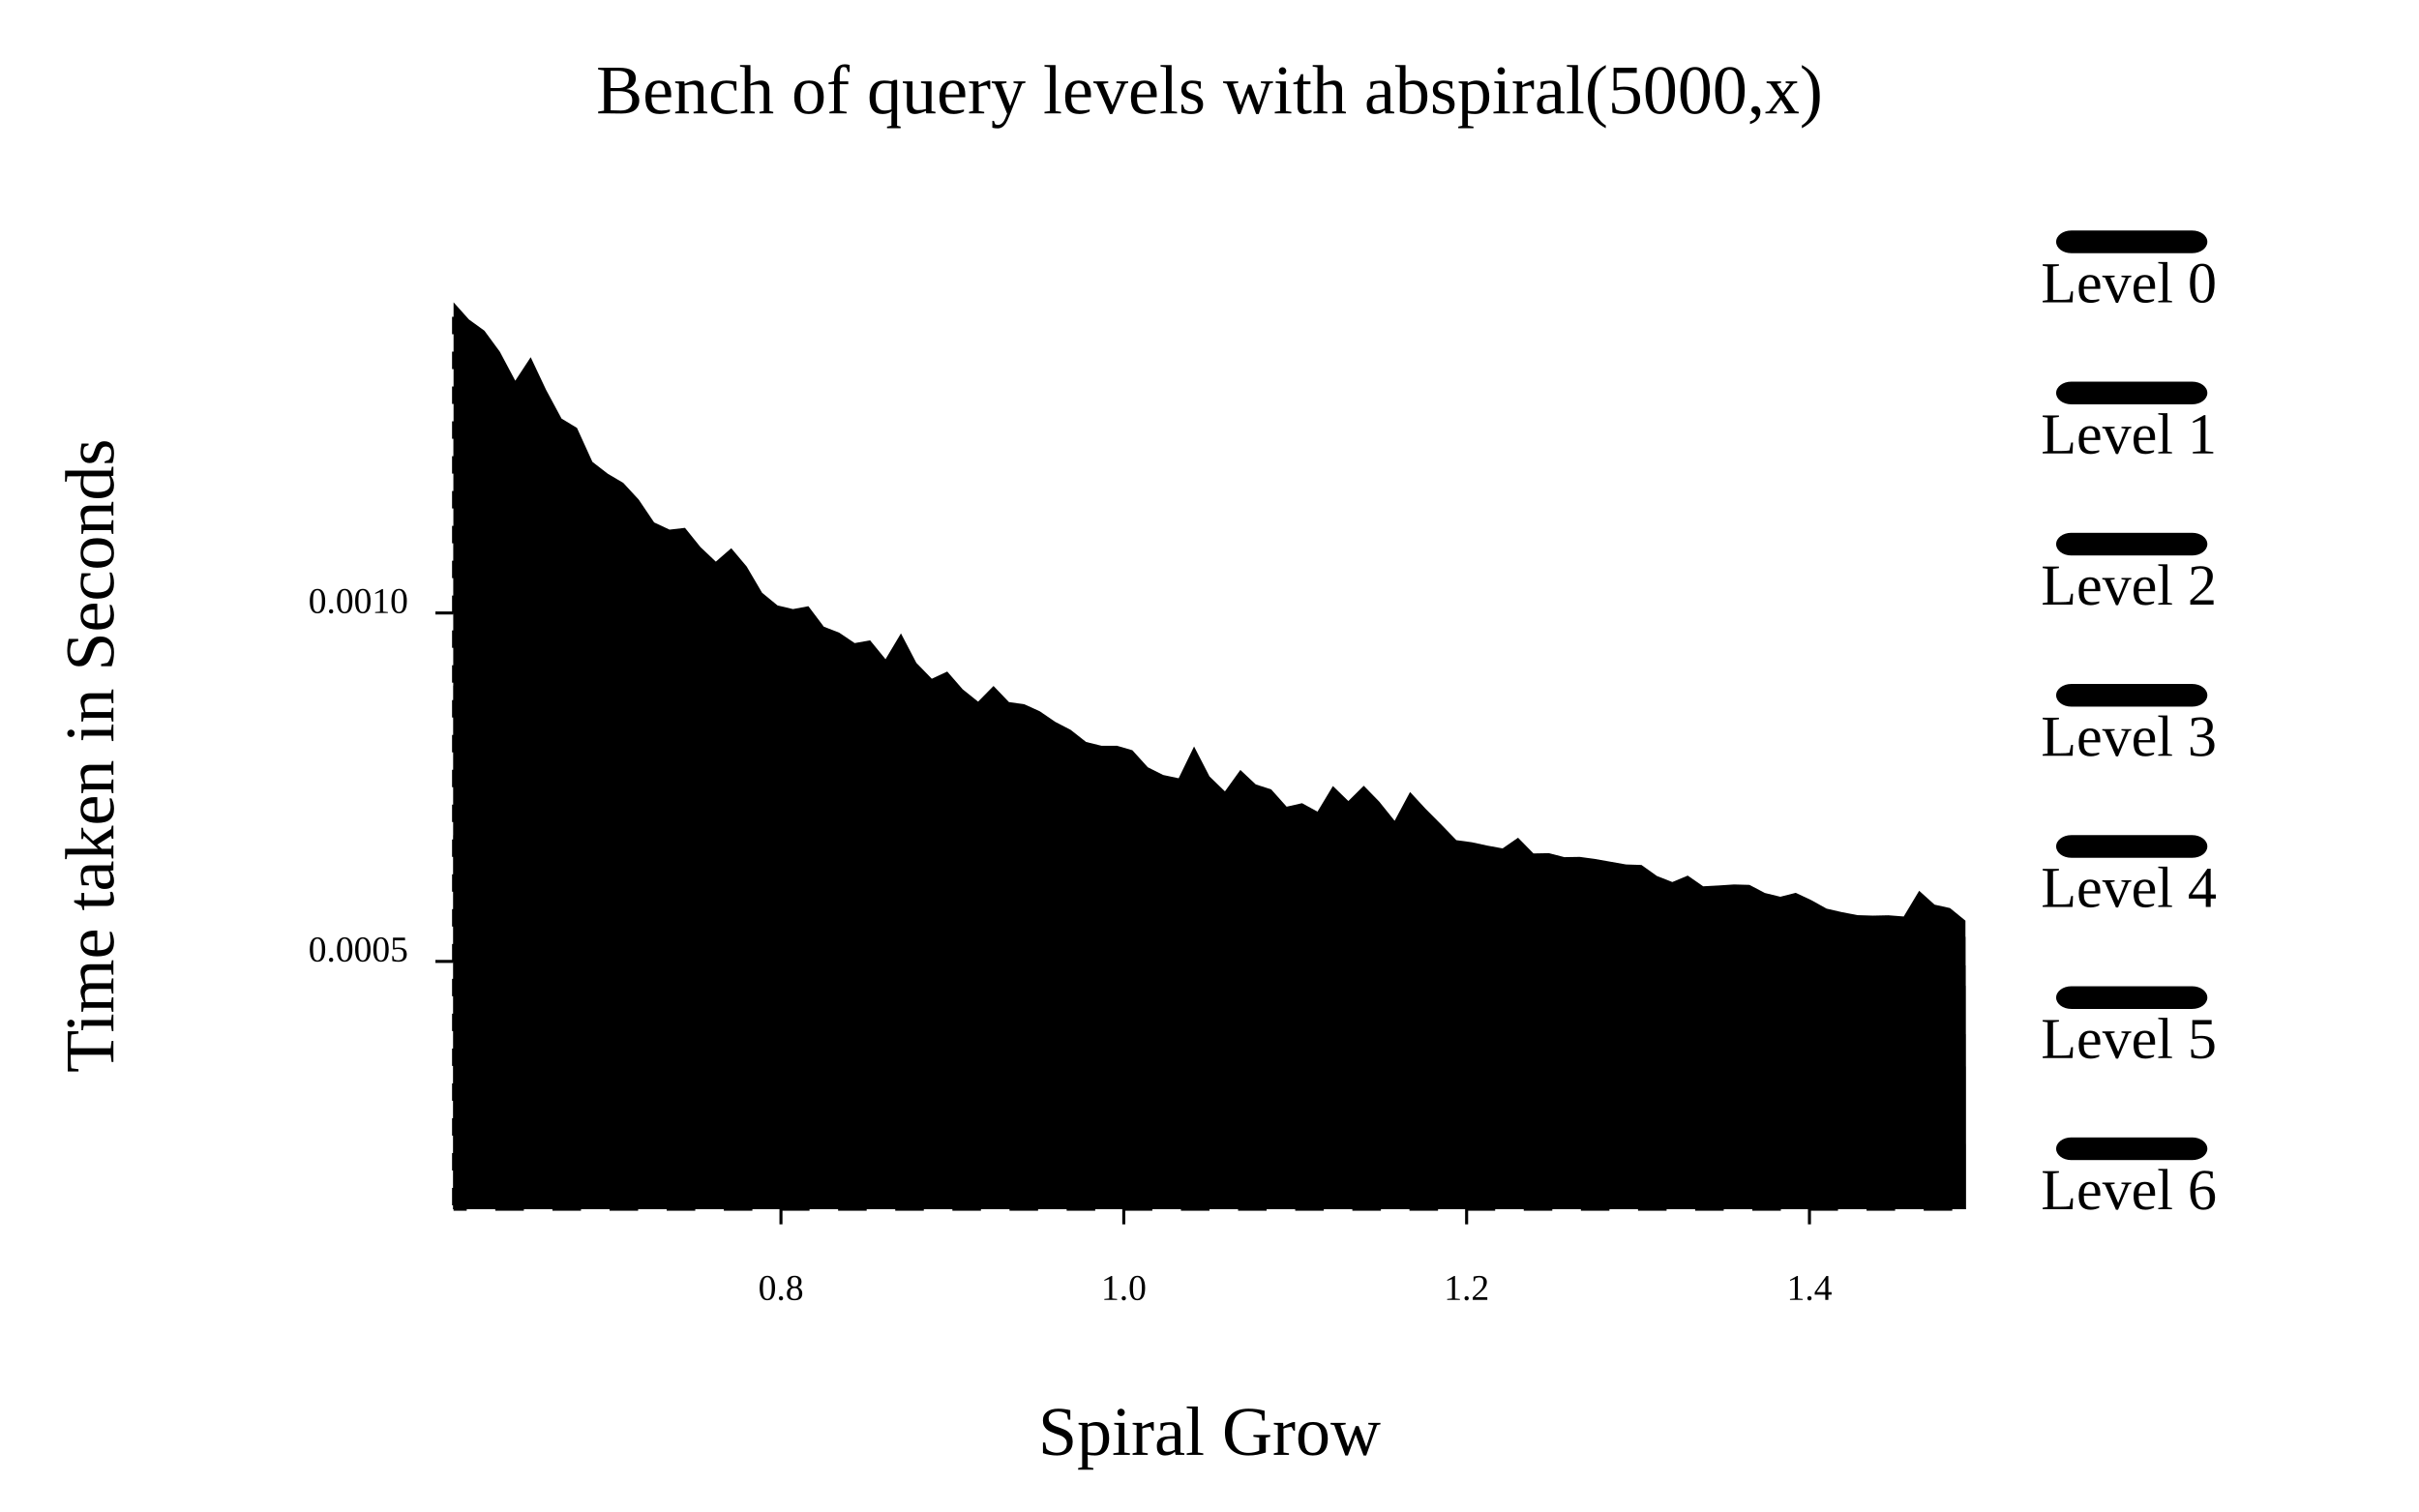
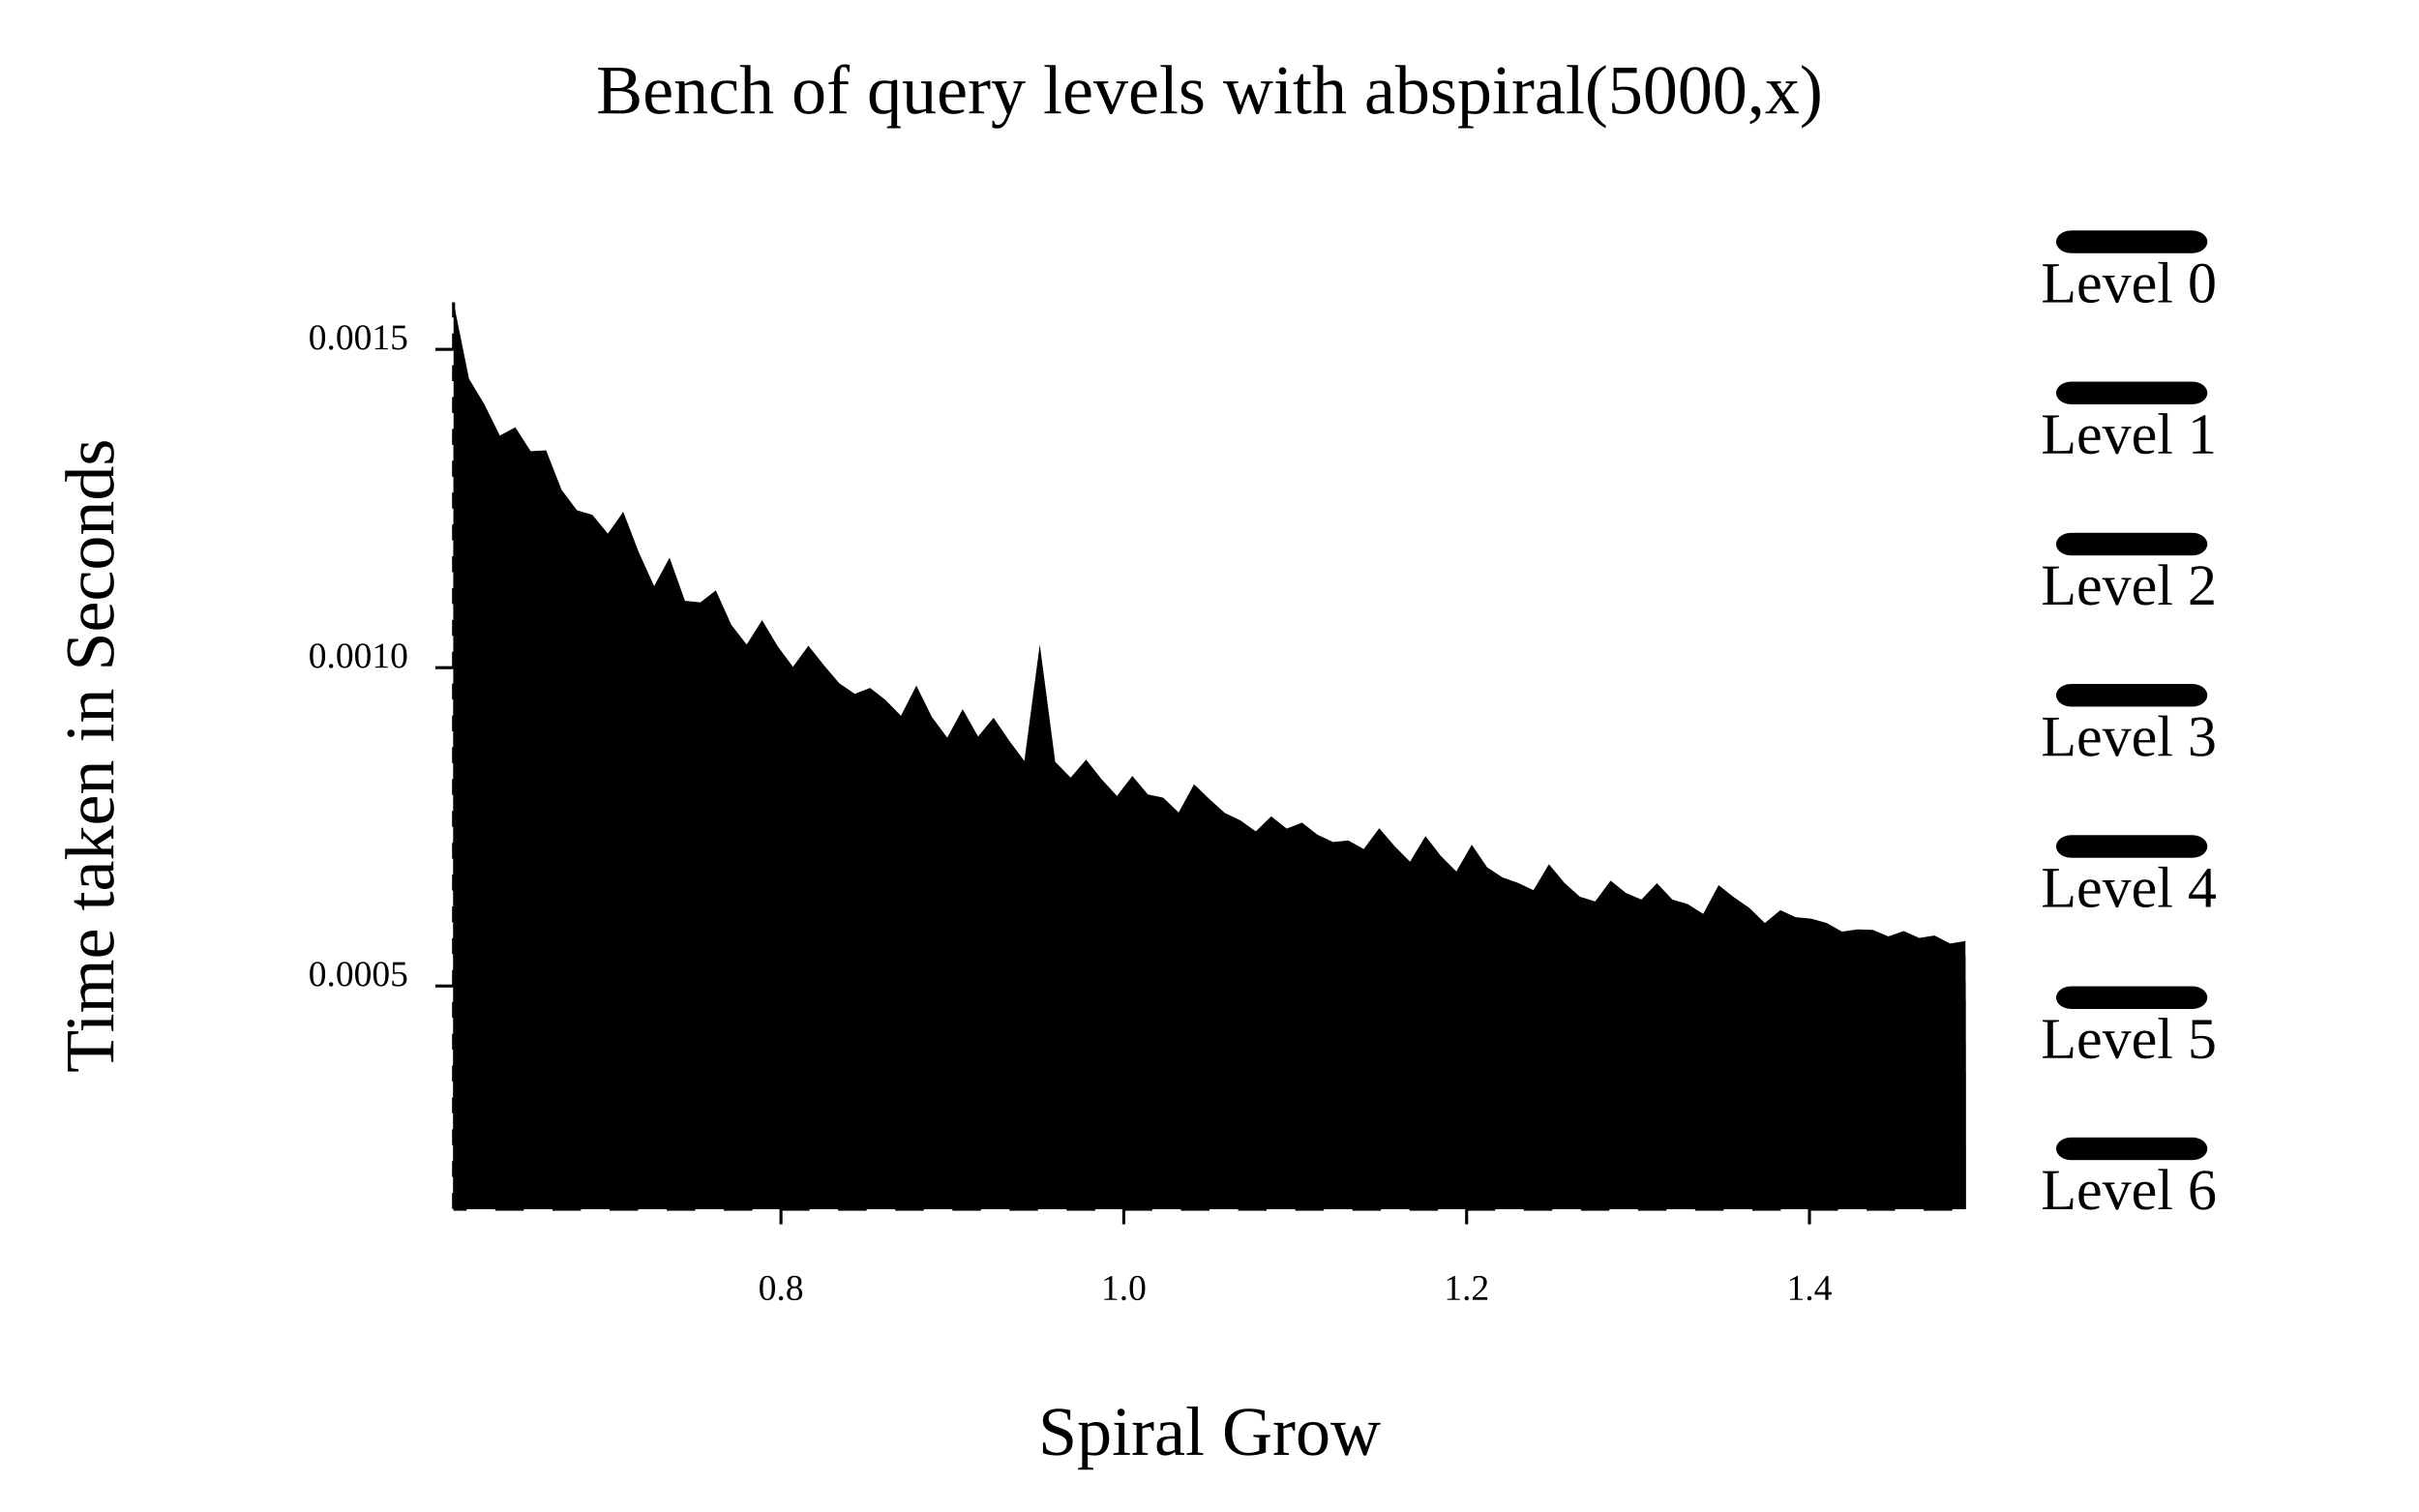
<svg xmlns="http://www.w3.org/2000/svg" width="800" class="poloto_background poloto" height="500" viewBox="0 0 800 500">
  <text class="poloto_text" alignment-baseline="middle" text-anchor="start" font-size="large" x="675" y="100">Level 0</text>
  <rect class="poloto0fill poloto0legend" x="680" y="76.25" width="50" height="7.5" rx="5" ry="5" />
-   <path class="poloto0fill" d=" M 150 400 L 150 100 L 155.102 105.701 L 160.204 109.391 L 165.306 116.348 L 170.408 125.933 L 175.51 118.162 L 180.612 128.986 L 185.714 138.469 L 190.816 141.548 L 195.918 152.781 L 201.02 156.723 L 206.122 159.735 L 211.224 165.253 L 216.327 172.811 L 221.429 175.197 L 226.531 174.609 L 231.633 180.946 L 236.735 185.789 L 241.837 181.343 L 246.939 187.4 L 252.041 196.092 L 257.143 200.273 L 262.245 201.483 L 267.347 200.528 L 272.449 207.306 L 277.551 209.287 L 282.653 212.732 L 287.755 211.816 L 292.857 218.057 L 297.959 209.516 L 303.061 219.282 L 308.163 224.526 L 313.265 222.143 L 318.367 228.013 L 323.469 232.102 L 328.571 226.915 L 333.673 232.239 L 338.776 232.972 L 343.878 235.292 L 348.98 238.783 L 354.082 241.429 L 359.184 245.437 L 364.286 246.699 L 369.388 246.687 L 374.49 248.173 L 379.592 253.805 L 384.694 256.363 L 389.796 257.443 L 394.898 246.925 L 400 256.836 L 405.102 261.788 L 410.204 254.694 L 415.306 259.482 L 420.408 261.13 L 425.51 266.85 L 430.612 265.692 L 435.714 268.491 L 440.816 260.009 L 445.918 264.98 L 451.02 259.917 L 456.122 265.16 L 461.224 271.512 L 466.327 261.985 L 471.429 267.502 L 476.531 272.633 L 481.633 277.918 L 486.735 278.609 L 491.837 279.712 L 496.939 280.645 L 502.041 277.113 L 507.143 282.313 L 512.245 282.219 L 517.347 283.539 L 522.449 283.454 L 527.551 284.156 L 532.653 285.055 L 537.755 285.958 L 542.857 286.127 L 547.959 289.765 L 553.061 291.773 L 558.163 289.64 L 563.265 293.185 L 568.367 292.91 L 573.469 292.575 L 578.571 292.712 L 583.673 295.394 L 588.776 296.641 L 593.878 295.342 L 598.98 297.738 L 604.082 300.569 L 609.184 301.743 L 614.286 302.724 L 619.388 302.884 L 624.49 302.77 L 629.592 303.166 L 634.694 294.663 L 639.796 299.254 L 644.898 300.384 L 650 304.549 L 650 400 Z" />
+   <path class="poloto0fill" d=" M 150 400 L 150 100 L 155.102 125.278 L 160.204 133.767 L 165.306 144.094 L 170.408 141.339 L 175.51 149.257 L 180.612 148.969 L 185.714 162.021 L 190.816 168.805 L 195.918 170.303 L 201.02 176.519 L 206.122 169.3 L 211.224 182.618 L 216.327 193.895 L 221.429 184.475 L 226.531 198.749 L 231.633 199.245 L 236.735 195.297 L 241.837 206.651 L 246.939 213.21 L 252.041 205.135 L 257.143 213.706 L 262.245 220.584 L 267.347 213.6 L 272.449 220.01 L 277.551 226.01 L 282.653 229.514 L 287.755 227.565 L 292.857 231.564 L 297.959 236.757 L 303.061 226.786 L 308.163 237.128 L 313.265 244.017 L 318.367 234.584 L 323.469 243.648 L 328.571 237.427 L 333.673 244.878 L 338.776 251.725 L 343.878 213.213 L 348.98 252.02 L 354.082 257.218 L 359.184 251.278 L 364.286 257.732 L 369.388 263.295 L 374.49 256.683 L 379.592 262.776 L 384.694 263.87 L 389.796 268.764 L 394.898 259.429 L 400 264.353 L 405.102 268.948 L 410.204 271.373 L 415.306 275.008 L 420.408 270.043 L 425.51 274.088 L 430.612 272.124 L 435.714 276.125 L 440.816 278.518 L 445.918 278.029 L 451.02 280.86 L 456.122 273.974 L 461.224 279.904 L 466.327 285.054 L 471.429 276.563 L 476.531 283.175 L 481.633 288.275 L 486.735 279.424 L 491.837 286.922 L 496.939 290.265 L 502.041 292.058 L 507.143 294.476 L 512.245 285.866 L 517.347 292.016 L 522.449 296.604 L 527.551 298.194 L 532.653 291.313 L 537.755 295.412 L 542.857 297.573 L 547.959 292.137 L 553.061 297.559 L 558.163 299.082 L 563.265 302.306 L 568.367 292.81 L 573.469 296.833 L 578.571 300.35 L 583.673 305.334 L 588.776 301.074 L 593.878 303.413 L 598.98 303.889 L 604.082 305.321 L 609.184 308.181 L 614.286 307.44 L 619.388 307.601 L 624.49 309.75 L 629.592 307.98 L 634.694 310.265 L 639.796 309.459 L 644.898 312.127 L 650 311.264 L 650 400 Z" />
  <text class="poloto_text" alignment-baseline="middle" text-anchor="start" font-size="large" x="675" y="150">Level 1</text>
  <rect class="poloto1fill poloto1legend" x="680" y="126.25" width="50" height="7.5" rx="5" ry="5" />
-   <path class="poloto1fill" d=" M 150 400 L 150 139.677 L 155.102 144.926 L 160.204 147.692 L 165.306 151.306 L 170.408 158.314 L 175.51 149.958 L 180.612 160.292 L 185.714 167.888 L 190.816 169.091 L 195.918 178.692 L 201.02 181.617 L 206.122 184.915 L 211.224 189.349 L 216.327 193.846 L 221.429 195.212 L 226.531 194.271 L 231.633 199.563 L 236.735 203.4 L 241.837 199.673 L 246.939 204.783 L 252.041 212.858 L 257.143 216.275 L 262.245 217.457 L 267.347 216.828 L 272.449 222.743 L 277.551 224.289 L 282.653 227.551 L 287.755 226.428 L 292.857 233.062 L 297.959 224.536 L 303.061 234.073 L 308.163 237.99 L 313.265 236.087 L 318.367 242.174 L 323.469 245.255 L 328.571 240.172 L 333.673 244.972 L 338.776 245.464 L 343.878 247.607 L 348.98 250.917 L 354.082 253.065 L 359.184 257.039 L 364.286 257.855 L 369.388 258.215 L 374.49 259.166 L 379.592 264.683 L 384.694 266.779 L 389.796 267.692 L 394.898 257.721 L 400 266.771 L 405.102 271.395 L 410.204 264.606 L 415.306 268.682 L 420.408 270.597 L 425.51 275.736 L 430.612 274.509 L 435.714 277.051 L 440.816 269.095 L 445.918 273.377 L 451.02 269.123 L 456.122 273.542 L 461.224 279.939 L 466.327 270.912 L 471.429 275.55 L 476.531 280.788 L 481.633 285.94 L 486.735 286.337 L 491.837 287.439 L 496.939 288.248 L 502.041 285.087 L 507.143 289.791 L 512.245 289.531 L 517.347 290.879 L 522.449 290.804 L 527.551 291.248 L 532.653 292.167 L 537.755 293.649 L 542.857 293.11 L 547.959 296.903 L 553.061 298.709 L 558.163 296.485 L 563.265 299.672 L 568.367 299.262 L 573.469 299.177 L 578.571 299.771 L 583.673 301.856 L 588.776 303.575 L 593.878 301.905 L 598.98 304.526 L 604.082 307.081 L 609.184 308.066 L 614.286 309.075 L 619.388 309.139 L 624.49 308.927 L 629.592 309.316 L 634.694 300.85 L 639.796 304.714 L 644.898 305.542 L 650 309.915 L 650 400 Z" />
+   <path class="poloto1fill" d=" M 150 400 L 150 143.226 L 155.102 160.179 L 160.204 167.579 L 165.306 174.607 L 170.408 173.043 L 175.51 178.521 L 180.612 178.008 L 185.714 189.463 L 190.816 194.335 L 195.918 194.432 L 201.02 200.477 L 206.122 192.889 L 211.224 205.867 L 216.327 213.163 L 221.429 204.405 L 226.531 216.63 L 231.633 216.024 L 236.735 213.78 L 241.837 224.178 L 246.939 228.583 L 252.041 221.575 L 257.143 229.02 L 262.245 235.038 L 267.347 228.65 L 272.449 234.327 L 277.551 239.776 L 282.653 242.956 L 287.755 241.112 L 292.857 244.431 L 297.959 249.408 L 303.061 240.507 L 308.163 250.148 L 313.265 256.451 L 318.367 248.521 L 323.469 255.789 L 328.571 249.721 L 333.673 256.551 L 338.776 263.078 L 343.878 224.842 L 348.98 263.106 L 354.082 268.105 L 359.184 262.625 L 364.286 268.111 L 369.388 273.618 L 374.49 267.223 L 379.592 272.555 L 384.694 273.968 L 389.796 278.222 L 394.898 269.253 L 400 273.399 L 405.102 278.015 L 410.204 279.912 L 415.306 284.508 L 420.408 279.091 L 425.51 282.898 L 430.612 280.472 L 435.714 284.452 L 440.816 286.692 L 445.918 285.766 L 451.02 288.799 L 456.122 282.201 L 461.224 287.33 L 466.327 292.59 L 471.429 284.52 L 476.531 290.467 L 481.633 295.57 L 486.735 286.894 L 491.837 294.013 L 496.939 297.336 L 502.041 299.05 L 507.143 301.38 L 512.245 293.34 L 517.347 298.935 L 522.449 303.381 L 527.551 304.737 L 532.653 298.138 L 537.755 301.799 L 542.857 304.657 L 547.959 299.214 L 553.061 303.885 L 558.163 304.949 L 563.265 308.249 L 568.367 299.624 L 573.469 303.203 L 578.571 306.64 L 583.673 311.25 L 588.776 307.35 L 593.878 309.664 L 598.98 309.981 L 604.082 311.482 L 609.184 314.133 L 614.286 313.209 L 619.388 313.563 L 624.49 316.33 L 629.592 313.598 L 634.694 315.753 L 639.796 314.497 L 644.898 316.948 L 650 315.993 L 650 400 Z" />
  <text class="poloto_text" alignment-baseline="middle" text-anchor="start" font-size="large" x="675" y="200">Level 2</text>
  <rect class="poloto2fill poloto2legend" x="680" y="176.25" width="50" height="7.5" rx="5" ry="5" />
-   <path class="poloto2fill" d=" M 150 400 L 150 174.072 L 155.102 179.093 L 160.204 180.272 L 165.306 183.341 L 170.408 189.297 L 175.51 180.711 L 180.612 190.796 L 185.714 198.54 L 190.816 199.522 L 195.918 206.601 L 201.02 208.945 L 206.122 212.123 L 211.224 215.737 L 216.327 220.16 L 221.429 221.246 L 226.531 220.143 L 231.633 224.024 L 236.735 227.535 L 241.837 224.487 L 246.939 229.035 L 252.041 235.735 L 257.143 239.271 L 262.245 240.408 L 267.347 239.438 L 272.449 244.214 L 277.551 245.016 L 282.653 247.845 L 287.755 246.986 L 292.857 252.489 L 297.959 244.465 L 303.061 252.836 L 308.163 256.246 L 313.265 254.483 L 318.367 259.853 L 323.469 263.12 L 328.571 258.082 L 333.673 261.87 L 338.776 262.073 L 343.878 264.924 L 348.98 267.524 L 354.082 269.177 L 359.184 272.858 L 364.286 273.351 L 369.388 274.109 L 374.49 276.107 L 379.592 279.896 L 384.694 281.72 L 389.796 282.791 L 394.898 273.237 L 400 281.555 L 405.102 285.492 L 410.204 280.024 L 415.306 282.891 L 420.408 284.828 L 425.51 289.341 L 430.612 288.387 L 435.714 290.532 L 440.816 283.349 L 445.918 288.001 L 451.02 283.107 L 456.122 287.031 L 461.224 292.846 L 466.327 285.476 L 471.429 289.451 L 476.531 293.574 L 481.633 298.341 L 486.735 298.663 L 491.837 299.549 L 496.939 300.807 L 502.041 297.729 L 507.143 302.016 L 512.245 301.394 L 517.347 302.65 L 522.449 302.989 L 527.551 302.835 L 532.653 303.699 L 537.755 305.177 L 542.857 304.463 L 547.959 308.337 L 553.061 309.895 L 558.163 307.998 L 563.265 310.66 L 568.367 310.128 L 573.469 309.994 L 578.571 310.618 L 583.673 312.37 L 588.776 313.955 L 593.878 312.626 L 598.98 315.889 L 604.082 317.143 L 609.184 318.128 L 614.286 319.059 L 619.388 318.994 L 624.49 318.743 L 629.592 319.075 L 634.694 311.832 L 639.796 314.93 L 644.898 315.47 L 650 319.372 L 650 400 Z" />
+   <path class="poloto2fill" d=" M 150 400 L 150 176.307 L 155.102 191.925 L 160.204 198.064 L 165.306 203.967 L 170.408 202.482 L 175.51 207.261 L 180.612 206.725 L 185.714 216.372 L 190.816 220.577 L 195.918 221.133 L 201.02 225.769 L 206.122 218.537 L 211.224 231.484 L 216.327 237.05 L 221.429 229.14 L 226.531 239.769 L 231.633 239.577 L 236.735 237.969 L 241.837 246.182 L 246.939 250.148 L 252.041 243.391 L 257.143 250.143 L 262.245 255.577 L 267.347 249.749 L 272.449 254.486 L 277.551 258.582 L 282.653 261.583 L 287.755 260.507 L 292.857 264.578 L 297.959 267.47 L 303.061 258.236 L 308.163 266.961 L 313.265 272.544 L 318.367 265.918 L 323.469 271.913 L 328.571 266.137 L 333.673 272.191 L 338.776 278.237 L 343.878 240.775 L 348.98 278.168 L 354.082 282.631 L 359.184 278.556 L 364.286 282.541 L 369.388 287.64 L 374.49 282.365 L 379.592 286.709 L 384.694 287.972 L 389.796 291.656 L 394.898 284.452 L 400 286.95 L 405.102 291.711 L 410.204 293.066 L 415.306 297.247 L 420.408 292.67 L 425.51 295.74 L 430.612 292.951 L 435.714 297.139 L 440.816 299.077 L 445.918 297.905 L 451.02 300.783 L 456.122 294.819 L 461.224 299.442 L 466.327 304.301 L 471.429 296.834 L 476.531 302.236 L 481.633 306.879 L 486.735 299.41 L 491.837 305.395 L 496.939 308.374 L 502.041 309.753 L 507.143 311.943 L 512.245 305.804 L 517.347 309.719 L 522.449 313.798 L 527.551 315.084 L 532.653 309.245 L 537.755 312.392 L 542.857 314.854 L 547.959 310.134 L 553.061 314.218 L 558.163 315.164 L 563.265 318.17 L 568.367 310.318 L 573.469 313.312 L 578.571 316.688 L 583.673 320.955 L 588.776 317.034 L 593.878 319.041 L 598.98 319.38 L 604.082 320.892 L 609.184 323.409 L 614.286 322.383 L 619.388 322.845 L 624.49 325.464 L 629.592 322.632 L 634.694 324.629 L 639.796 323.362 L 644.898 325.752 L 650 324.707 L 650 400 Z" />
  <text class="poloto_text" alignment-baseline="middle" text-anchor="start" font-size="large" x="675" y="250">Level 3</text>
  <rect class="poloto3fill poloto3legend" x="680" y="226.25" width="50" height="7.5" rx="5" ry="5" />
-   <path class="poloto3fill" d=" M 150 400 L 150 226.764 L 155.102 230.596 L 160.204 230.694 L 165.306 232.001 L 170.408 234.564 L 175.51 225.902 L 180.612 234.126 L 185.714 239.147 L 190.816 238.569 L 195.918 244.562 L 201.02 244.858 L 206.122 245.754 L 211.224 250.239 L 216.327 252.262 L 221.429 253.474 L 226.531 252.292 L 231.633 254.02 L 236.735 256.889 L 241.837 255.161 L 246.939 258.246 L 252.041 263.514 L 257.143 265.597 L 262.245 266.782 L 267.347 265.95 L 272.449 268.913 L 277.551 269.699 L 282.653 271.428 L 287.755 270.664 L 292.857 274.704 L 297.959 267.973 L 303.061 274.594 L 308.163 277.595 L 313.265 276.006 L 318.367 281.047 L 323.469 283.67 L 328.571 278.631 L 333.673 282.37 L 338.776 281.613 L 343.878 285.016 L 348.98 285.339 L 354.082 287.013 L 359.184 290.031 L 364.286 290.651 L 369.388 291.182 L 374.49 292.978 L 379.592 296.109 L 384.694 297.189 L 389.796 297.971 L 394.898 289.075 L 400 297.202 L 405.102 299.416 L 410.204 295.38 L 415.306 296.93 L 420.408 298.72 L 425.51 302.482 L 430.612 301.327 L 435.714 303.232 L 440.816 296.53 L 445.918 300.778 L 451.02 296.407 L 456.122 299.732 L 461.224 304.976 L 466.327 298.223 L 471.429 301.771 L 476.531 305.5 L 481.633 309.817 L 486.735 310.722 L 491.837 311.542 L 496.939 311.859 L 502.041 308.753 L 507.143 312.688 L 512.245 312.068 L 517.347 313.131 L 522.449 313.289 L 527.551 313.126 L 532.653 313.829 L 537.755 315.927 L 542.857 314.398 L 547.959 318.265 L 553.061 319.304 L 558.163 317.692 L 563.265 319.818 L 568.367 319.67 L 573.469 318.688 L 578.571 319.272 L 583.673 320.569 L 588.776 321.939 L 593.878 320.382 L 598.98 323.526 L 604.082 324.627 L 609.184 325.568 L 614.286 326.339 L 619.388 326.442 L 624.49 325.709 L 629.592 326.134 L 634.694 319.597 L 639.796 321.744 L 644.898 322.587 L 650 326.125 L 650 400 Z" />
+   <path class="poloto3fill" d=" M 150 400 L 150 226.926 L 155.102 239.529 L 160.204 243.569 L 165.306 246.972 L 170.408 245.189 L 175.51 247.564 L 180.612 247.848 L 185.714 254.692 L 190.816 255.879 L 195.918 256.358 L 201.02 258.635 L 206.122 251.259 L 211.224 262.591 L 216.327 266.398 L 221.429 260.377 L 226.531 267.813 L 231.633 267.654 L 236.735 265.926 L 241.837 272.424 L 246.939 275.356 L 252.041 269.169 L 257.143 274.819 L 262.245 279.671 L 267.347 273.839 L 272.449 278.128 L 277.551 280.793 L 282.653 282.994 L 287.755 283.342 L 292.857 285.303 L 297.959 287.675 L 303.061 279.452 L 308.163 287.927 L 313.265 291.655 L 318.367 286.034 L 323.469 291.381 L 328.571 286.207 L 333.673 291.206 L 338.776 295.912 L 343.878 259.508 L 348.98 294.804 L 354.082 299.03 L 359.184 295.214 L 364.286 298.793 L 369.388 304.09 L 374.49 298.198 L 379.592 301.871 L 384.694 302.469 L 389.796 305.608 L 394.898 299.136 L 400 300.828 L 405.102 304.829 L 410.204 305.885 L 415.306 309.581 L 420.408 305.533 L 425.51 308.104 L 430.612 304.95 L 435.714 309.202 L 440.816 310.965 L 445.918 309.675 L 451.02 312.022 L 456.122 306.632 L 461.224 311.624 L 466.327 315.113 L 471.429 308.394 L 476.531 313.162 L 481.633 317.139 L 486.735 310.303 L 491.837 315.772 L 496.939 318.468 L 502.041 319.545 L 507.143 321.455 L 512.245 315.996 L 517.347 319.282 L 522.449 324.021 L 527.551 324.104 L 532.653 318.864 L 537.755 321.575 L 542.857 323.716 L 547.959 319.511 L 553.061 322.89 L 558.163 324.007 L 563.265 326.507 L 568.367 319.567 L 573.469 321.971 L 578.571 325.694 L 583.673 328.167 L 588.776 324.614 L 593.878 326.33 L 598.98 326.586 L 604.082 327.836 L 609.184 330.148 L 614.286 329.101 L 619.388 329.65 L 624.49 332.206 L 629.592 329.187 L 634.694 330.864 L 639.796 329.59 L 644.898 331.762 L 650 330.811 L 650 400 Z" />
  <text class="poloto_text" alignment-baseline="middle" text-anchor="start" font-size="large" x="675" y="300">Level 4</text>
  <rect class="poloto4fill poloto4legend" x="680" y="276.25" width="50" height="7.5" rx="5" ry="5" />
-   <path class="poloto4fill" d=" M 150 400 L 150 276.293 L 155.102 278.299 L 160.204 276.461 L 165.306 278.072 L 170.408 279.025 L 175.51 270.29 L 180.612 276.908 L 185.714 281.848 L 190.816 281.785 L 195.918 286.065 L 201.02 285.085 L 206.122 284.207 L 211.224 288.823 L 216.327 288.208 L 221.429 289.172 L 226.531 287.844 L 231.633 289.712 L 236.735 290.995 L 241.837 289.512 L 246.939 291.542 L 252.041 295.25 L 257.143 296.849 L 262.245 297.671 L 267.347 296.489 L 272.449 298.8 L 277.551 299.311 L 282.653 300.315 L 287.755 299.861 L 292.857 303.079 L 297.959 296.888 L 303.061 302.276 L 308.163 305.081 L 313.265 303.294 L 318.367 307.6 L 323.469 309.769 L 328.571 306.701 L 333.673 307.992 L 338.776 308.273 L 343.878 310.21 L 348.98 310.408 L 354.082 311.74 L 359.184 314.919 L 364.286 314.922 L 369.388 315.316 L 374.49 316.555 L 379.592 319.33 L 384.694 320.076 L 389.796 321.269 L 394.898 312.747 L 400 320.069 L 405.102 321.75 L 410.204 318.321 L 415.306 319.435 L 420.408 320.86 L 425.51 323.74 L 430.612 323.263 L 435.714 324.231 L 440.816 320.004 L 445.918 323.364 L 451.02 318.984 L 456.122 321.479 L 461.224 325.778 L 466.327 321.021 L 471.429 323.001 L 476.531 326.313 L 481.633 329.975 L 486.735 330.501 L 491.837 330.955 L 496.939 331.074 L 502.041 328.731 L 507.143 332.008 L 512.245 330.971 L 517.347 331.942 L 522.449 331.986 L 527.551 331.427 L 532.653 331.95 L 537.755 333.96 L 542.857 333.381 L 547.959 335.506 L 553.061 336.814 L 558.163 335.218 L 563.265 336.901 L 568.367 336.592 L 573.469 335.602 L 578.571 336.215 L 583.673 336.959 L 588.776 338.141 L 593.878 336.869 L 598.98 339.633 L 604.082 340.331 L 609.184 341.309 L 614.286 341.855 L 619.388 341.878 L 624.49 341.136 L 629.592 341.678 L 634.694 336.472 L 639.796 337.961 L 644.898 338.318 L 650 342.142 L 650 400 Z" />
+   <path class="poloto4fill" d=" M 150 400 L 150 277.672 L 155.102 284.467 L 160.204 285.921 L 165.306 289.738 L 170.408 286.717 L 175.51 289.294 L 180.612 287.475 L 185.714 292.065 L 190.816 293.777 L 195.918 293.867 L 201.02 294.486 L 206.122 287.99 L 211.224 298.464 L 216.327 299.216 L 221.429 294.082 L 226.531 300.71 L 231.633 300.719 L 236.735 297.126 L 241.837 302.632 L 246.939 305.194 L 252.041 299.505 L 257.143 304.205 L 262.245 307.914 L 267.347 302.879 L 272.449 306.162 L 277.551 309.054 L 282.653 309.559 L 287.755 310.044 L 292.857 311.454 L 297.959 313.314 L 303.061 306.303 L 308.163 313.541 L 313.265 315.991 L 318.367 311.134 L 323.469 315.425 L 328.571 311.452 L 333.673 314.819 L 338.776 318.773 L 343.878 283.657 L 348.98 317.891 L 354.082 321.358 L 359.184 318.204 L 364.286 322.135 L 369.388 325.656 L 374.49 321.592 L 379.592 323.834 L 384.694 323.952 L 389.796 326.925 L 394.898 321.117 L 400 322.024 L 405.102 326.117 L 410.204 326.533 L 415.306 329.879 L 420.408 327.181 L 425.51 328.35 L 430.612 331.134 L 435.714 329.866 L 440.816 330.362 L 445.918 329.408 L 451.02 331.367 L 456.122 326.966 L 461.224 331.541 L 466.327 334.209 L 471.429 328.134 L 476.531 332.302 L 481.633 335.543 L 486.735 330.511 L 491.837 334.234 L 496.939 336.271 L 502.041 336.641 L 507.143 339.168 L 512.245 333.75 L 517.347 337.135 L 522.449 340.573 L 527.551 340.103 L 532.653 336.875 L 537.755 338.32 L 542.857 340.908 L 547.959 336.144 L 553.061 339.114 L 558.163 340.79 L 563.265 341.831 L 568.367 335.801 L 573.469 337.579 L 578.571 340.985 L 583.673 342.907 L 588.776 340.52 L 593.878 341.113 L 598.98 341.523 L 604.082 342.699 L 609.184 344.563 L 614.286 343.666 L 619.388 343.997 L 624.49 346.334 L 629.592 344.14 L 634.694 345.464 L 639.796 343.81 L 644.898 345.744 L 650 344.832 L 650 400 Z" />
  <text class="poloto_text" alignment-baseline="middle" text-anchor="start" font-size="large" x="675" y="350">Level 5</text>
  <rect class="poloto5fill poloto5legend" x="680" y="326.25" width="50" height="7.5" rx="5" ry="5" />
-   <path class="poloto5fill" d=" M 150 400 L 150 351.534 L 155.102 351.528 L 160.204 349.856 L 165.306 348.864 L 170.408 349.257 L 175.51 342.499 L 180.612 346.103 L 185.714 348.124 L 190.816 346.131 L 195.918 348.488 L 201.02 348.139 L 206.122 345.838 L 211.224 347.682 L 216.327 345.755 L 221.429 346.363 L 226.531 343.873 L 231.633 345.006 L 236.735 345.893 L 241.837 342.677 L 246.939 343.538 L 252.041 344.782 L 257.143 346.505 L 262.245 345.651 L 267.347 344.255 L 272.449 345.179 L 277.551 345.48 L 282.653 345.876 L 287.755 343.541 L 292.857 346.246 L 297.959 341.762 L 303.061 343.462 L 308.163 343.991 L 313.265 344.061 L 318.367 345.17 L 323.469 346.406 L 328.571 344.045 L 333.673 345.186 L 338.776 345.25 L 343.878 345.224 L 348.98 344.208 L 354.082 343.533 L 359.184 345.202 L 364.286 344.934 L 369.388 344.707 L 374.49 343.989 L 379.592 346.268 L 384.694 346.427 L 389.796 346.754 L 394.898 339.709 L 400 345.127 L 405.102 346.033 L 410.204 343.107 L 415.306 344.676 L 420.408 344.308 L 425.51 347.121 L 430.612 345.736 L 435.714 346.08 L 440.816 343.712 L 445.918 345.445 L 451.02 341.785 L 456.122 343.112 L 461.224 346.595 L 466.327 342.717 L 471.429 344.441 L 476.531 346.567 L 481.633 348.235 L 486.735 348.139 L 491.837 348.135 L 496.939 347.869 L 502.041 345.083 L 507.143 347.765 L 512.245 346.849 L 517.347 347.238 L 522.449 347.064 L 527.551 347.203 L 532.653 346.747 L 537.755 348.443 L 542.857 347.917 L 547.959 349.662 L 553.061 350.609 L 558.163 348.706 L 563.265 350.116 L 568.367 349.676 L 573.469 348.635 L 578.571 348.854 L 583.673 350.429 L 588.776 350.187 L 593.878 349.036 L 598.98 351.413 L 604.082 351.835 L 609.184 352.69 L 614.286 353.118 L 619.388 353.102 L 624.49 352.337 L 629.592 353.121 L 634.694 347.871 L 639.796 349.045 L 644.898 349.398 L 650 352.787 L 650 400 Z" />
+   <path class="poloto5fill" d=" M 150 400 L 150 348.692 L 155.102 352.589 L 160.204 353.419 L 165.306 354.64 L 170.408 352.507 L 175.51 352.226 L 180.612 350.892 L 185.714 353.209 L 190.816 353.454 L 195.918 351.548 L 201.02 350.929 L 206.122 349.239 L 211.224 352.559 L 216.327 351.314 L 221.429 348.721 L 226.531 350.84 L 231.633 350.785 L 236.735 348.074 L 241.837 349.807 L 246.939 352.705 L 252.041 346.759 L 257.143 349.954 L 262.245 351.651 L 267.347 347.464 L 272.449 349.064 L 277.551 350.24 L 282.653 351.367 L 287.755 349.875 L 292.857 350.866 L 297.959 350.876 L 303.061 346.695 L 308.163 349.41 L 313.265 351.241 L 318.367 347.414 L 323.469 349.765 L 328.571 346.791 L 333.673 349.023 L 338.776 351.374 L 343.878 316.821 L 348.98 348.616 L 354.082 350.28 L 359.184 347.559 L 364.286 349.618 L 369.388 351.539 L 374.49 347.33 L 379.592 348.97 L 384.694 348.596 L 389.796 350.308 L 394.898 345.917 L 400 345.774 L 405.102 348.607 L 410.204 348.858 L 415.306 351.826 L 420.408 349.117 L 425.51 349.693 L 430.612 351.808 L 435.714 350.498 L 440.816 350.63 L 445.918 349.677 L 451.02 350.626 L 456.122 347.837 L 461.224 350.244 L 466.327 352.351 L 471.429 348.392 L 476.531 350.17 L 481.633 352.176 L 486.735 347.757 L 491.837 350.898 L 496.939 351.419 L 502.041 351.176 L 507.143 353.318 L 512.245 349.186 L 517.347 351.288 L 522.449 353.942 L 527.551 353.662 L 532.653 350.394 L 537.755 351.642 L 542.857 353.751 L 547.959 350.631 L 553.061 352.029 L 558.163 353.109 L 563.265 353.819 L 568.367 349.322 L 573.469 350.634 L 578.571 352.702 L 583.673 353.875 L 588.776 352.344 L 593.878 352.633 L 598.98 352.602 L 604.082 354.307 L 609.184 354.917 L 614.286 353.919 L 619.388 354.182 L 624.49 356.279 L 629.592 354.41 L 634.694 355.453 L 639.796 353.884 L 644.898 355.534 L 650 354.641 L 650 400 Z" />
  <text class="poloto_text" alignment-baseline="middle" text-anchor="start" font-size="large" x="675" y="400">Level 6</text>
  <rect class="poloto6fill poloto6legend" x="680" y="376.25" width="50" height="7.5" rx="5" ry="5" />
-   <path class="poloto6fill" d=" M 150 400 L 150 400 L 155.102 399.902 L 160.204 398.777 L 165.306 397.357 L 170.408 397.664 L 175.51 394.504 L 180.612 393.9 L 185.714 395.714 L 190.816 395.246 L 195.918 394.957 L 201.02 394.246 L 206.122 392.8 L 211.224 393.573 L 216.327 391.545 L 221.429 392.325 L 226.531 390.93 L 231.633 389.947 L 236.735 390.437 L 241.837 388.965 L 246.939 388.055 L 252.041 389.557 L 257.143 389.576 L 262.245 388.346 L 267.347 386.741 L 272.449 387.556 L 277.551 387.614 L 282.653 386.941 L 287.755 385.243 L 292.857 387.373 L 297.959 384.393 L 303.061 383.937 L 308.163 384.826 L 313.265 383.915 L 318.367 385.34 L 323.469 385.935 L 328.571 383.405 L 333.673 383.495 L 338.776 383.302 L 343.878 383.097 L 348.98 383.367 L 354.082 381.364 L 359.184 383.676 L 364.286 382.622 L 369.388 381.768 L 374.49 381.292 L 379.592 381.921 L 384.694 382.379 L 389.796 382.769 L 394.898 378.936 L 400 381.386 L 405.102 381.455 L 410.204 379.812 L 415.306 380.586 L 420.408 380.003 L 425.51 380.81 L 430.612 379.287 L 435.714 379.105 L 440.816 379.403 L 445.918 379.925 L 451.02 376.246 L 456.122 377.424 L 461.224 380.269 L 466.327 376.552 L 471.429 377.267 L 476.531 378.986 L 481.633 379.917 L 486.735 379.191 L 491.837 379.309 L 496.939 378.317 L 502.041 378.438 L 507.143 379.148 L 512.245 378.104 L 517.347 378.182 L 522.449 377.607 L 527.551 377.593 L 532.653 377.768 L 537.755 378.368 L 542.857 377.957 L 547.959 378.818 L 553.061 378.98 L 558.163 378.152 L 563.265 378.353 L 568.367 377.797 L 573.469 376.934 L 578.571 378.078 L 583.673 379.03 L 588.776 377.92 L 593.878 378.584 L 598.98 379.107 L 604.082 379.014 L 609.184 379.373 L 614.286 379.557 L 619.388 379.662 L 624.49 378.905 L 629.592 379.459 L 634.694 376.247 L 639.796 376.968 L 644.898 377.109 L 650 378.41 L 650 400 Z" />
+   <path class="poloto6fill" d=" M 150 400 L 150 400 L 155.102 398.432 L 160.204 398.101 L 165.306 399.038 L 170.408 397.512 L 175.51 397.15 L 180.612 396.344 L 185.714 397.112 L 190.816 396.656 L 195.918 395.519 L 201.02 393.571 L 206.122 392.588 L 211.224 394.277 L 216.327 394.28 L 221.429 391.963 L 226.531 392.606 L 231.633 392.424 L 236.735 389.966 L 241.837 391.985 L 246.939 392.224 L 252.041 388.321 L 257.143 390.399 L 262.245 390.024 L 267.347 387.561 L 272.449 389.227 L 277.551 389.694 L 282.653 388.835 L 287.755 388.319 L 292.857 388.621 L 297.959 388.952 L 303.061 385.669 L 308.163 387.275 L 313.265 387.644 L 318.367 384.79 L 323.469 386.629 L 328.571 383.594 L 333.673 384.586 L 338.776 385.738 L 343.878 384.763 L 348.98 383.966 L 354.082 385.874 L 359.184 382.809 L 364.286 384.6 L 369.388 384.98 L 374.49 383.133 L 379.592 383.542 L 384.694 382.604 L 389.796 383.651 L 394.898 380.793 L 400 379.679 L 405.102 382.156 L 410.204 383.518 L 415.306 383.837 L 420.408 381.963 L 425.51 381.663 L 430.612 383.115 L 435.714 381.895 L 440.816 382.355 L 445.918 380.652 L 451.02 382.098 L 456.122 379.827 L 461.224 381.056 L 466.327 381.889 L 471.429 379.157 L 476.531 380.816 L 481.633 381.646 L 486.735 379.157 L 491.837 380.067 L 496.939 379.909 L 502.041 380.798 L 507.143 380.956 L 512.245 378.469 L 517.347 380.208 L 522.449 381.182 L 527.551 380.446 L 532.653 379.055 L 537.755 379.324 L 542.857 380.401 L 547.959 378.523 L 553.061 378.78 L 558.163 380.094 L 563.265 380.175 L 568.367 376.677 L 573.469 377.235 L 578.571 378.988 L 583.673 379.906 L 588.776 378.478 L 593.878 378.139 L 598.98 378.468 L 604.082 379.709 L 609.184 380.226 L 614.286 379.612 L 619.388 379.805 L 624.49 380.508 L 629.592 379.562 L 634.694 379.966 L 639.796 378.958 L 644.898 379.762 L 650 378.771 L 650 400 Z" />
  <text class="poloto_text" alignment-baseline="start" text-anchor="middle" font-size="x-large" x="400" y="37.5">Bench of query levels with abspiral(5000,x)</text>
  <text class="poloto_text" alignment-baseline="start" text-anchor="middle" font-size="x-large" x="400" y="481.25">Spiral Grow</text>
  <text class="poloto_text" alignment-baseline="start" text-anchor="middle" font-size="x-large" transform="rotate(-90,37.5,250)" x="37.5" y="250">Time taken in Seconds</text>
  <line class="poloto_axis_lines" stroke="black" x1="258.277" x2="258.277" y1="400" y2="405" />
  <text class="poloto_text" alignment-baseline="start" text-anchor="middle" x="258.277" y="430"> 0.8</text>
  <line class="poloto_axis_lines" stroke="black" x1="371.655" x2="371.655" y1="400" y2="405" />
  <text class="poloto_text" alignment-baseline="start" text-anchor="middle" x="371.655" y="430"> 1.0</text>
  <line class="poloto_axis_lines" stroke="black" x1="485.034" x2="485.034" y1="400" y2="405" />
  <text class="poloto_text" alignment-baseline="start" text-anchor="middle" x="485.034" y="430"> 1.2</text>
  <line class="poloto_axis_lines" stroke="black" x1="598.413" x2="598.413" y1="400" y2="405" />
  <text class="poloto_text" alignment-baseline="start" text-anchor="middle" x="598.413" y="430"> 1.4</text>
-   <line class="poloto_axis_lines" stroke="black" x1="150" x2="144" y1="318.029" y2="318.029" />
-   <text class="poloto_text" alignment-baseline="middle" text-anchor="end" x="135" y="318.029"> 0.0005</text>
-   <line class="poloto_axis_lines" stroke="black" x1="150" x2="144" y1="202.77" y2="202.77" />
-   <text class="poloto_text" alignment-baseline="middle" text-anchor="end" x="135" y="202.77"> 0.0010</text>
+   <line class="poloto_axis_lines" stroke="black" x1="150" x2="144" y1="326.16" y2="326.16" />
+   <text class="poloto_text" alignment-baseline="middle" text-anchor="end" x="135" y="326.16"> 0.0005</text>
+   <line class="poloto_axis_lines" stroke="black" x1="150" x2="144" y1="220.862" y2="220.862" />
+   <text class="poloto_text" alignment-baseline="middle" text-anchor="end" x="135" y="220.862"> 0.0010</text>
+   <line class="poloto_axis_lines" stroke="black" x1="150" x2="144" y1="115.565" y2="115.565" />
+   <text class="poloto_text" alignment-baseline="middle" text-anchor="end" x="135" y="115.565"> 0.0015</text>
  <path stroke="black" fill="none" class="poloto_axis_lines" style="stroke-dasharray:9.448;stroke-dashoffset:-108.277;" d=" M 150 400 L 650 400" />
-   <path stroke="black" fill="none" class="poloto_axis_lines" style="stroke-dasharray:5.763;stroke-dashoffset:-81.971;" d=" M 150 400 L 150 100" />
+   <path stroke="black" fill="none" class="poloto_axis_lines" style="stroke-dasharray:5.265;stroke-dashoffset:-73.84;" d=" M 150 400 L 150 100" />
</svg>
